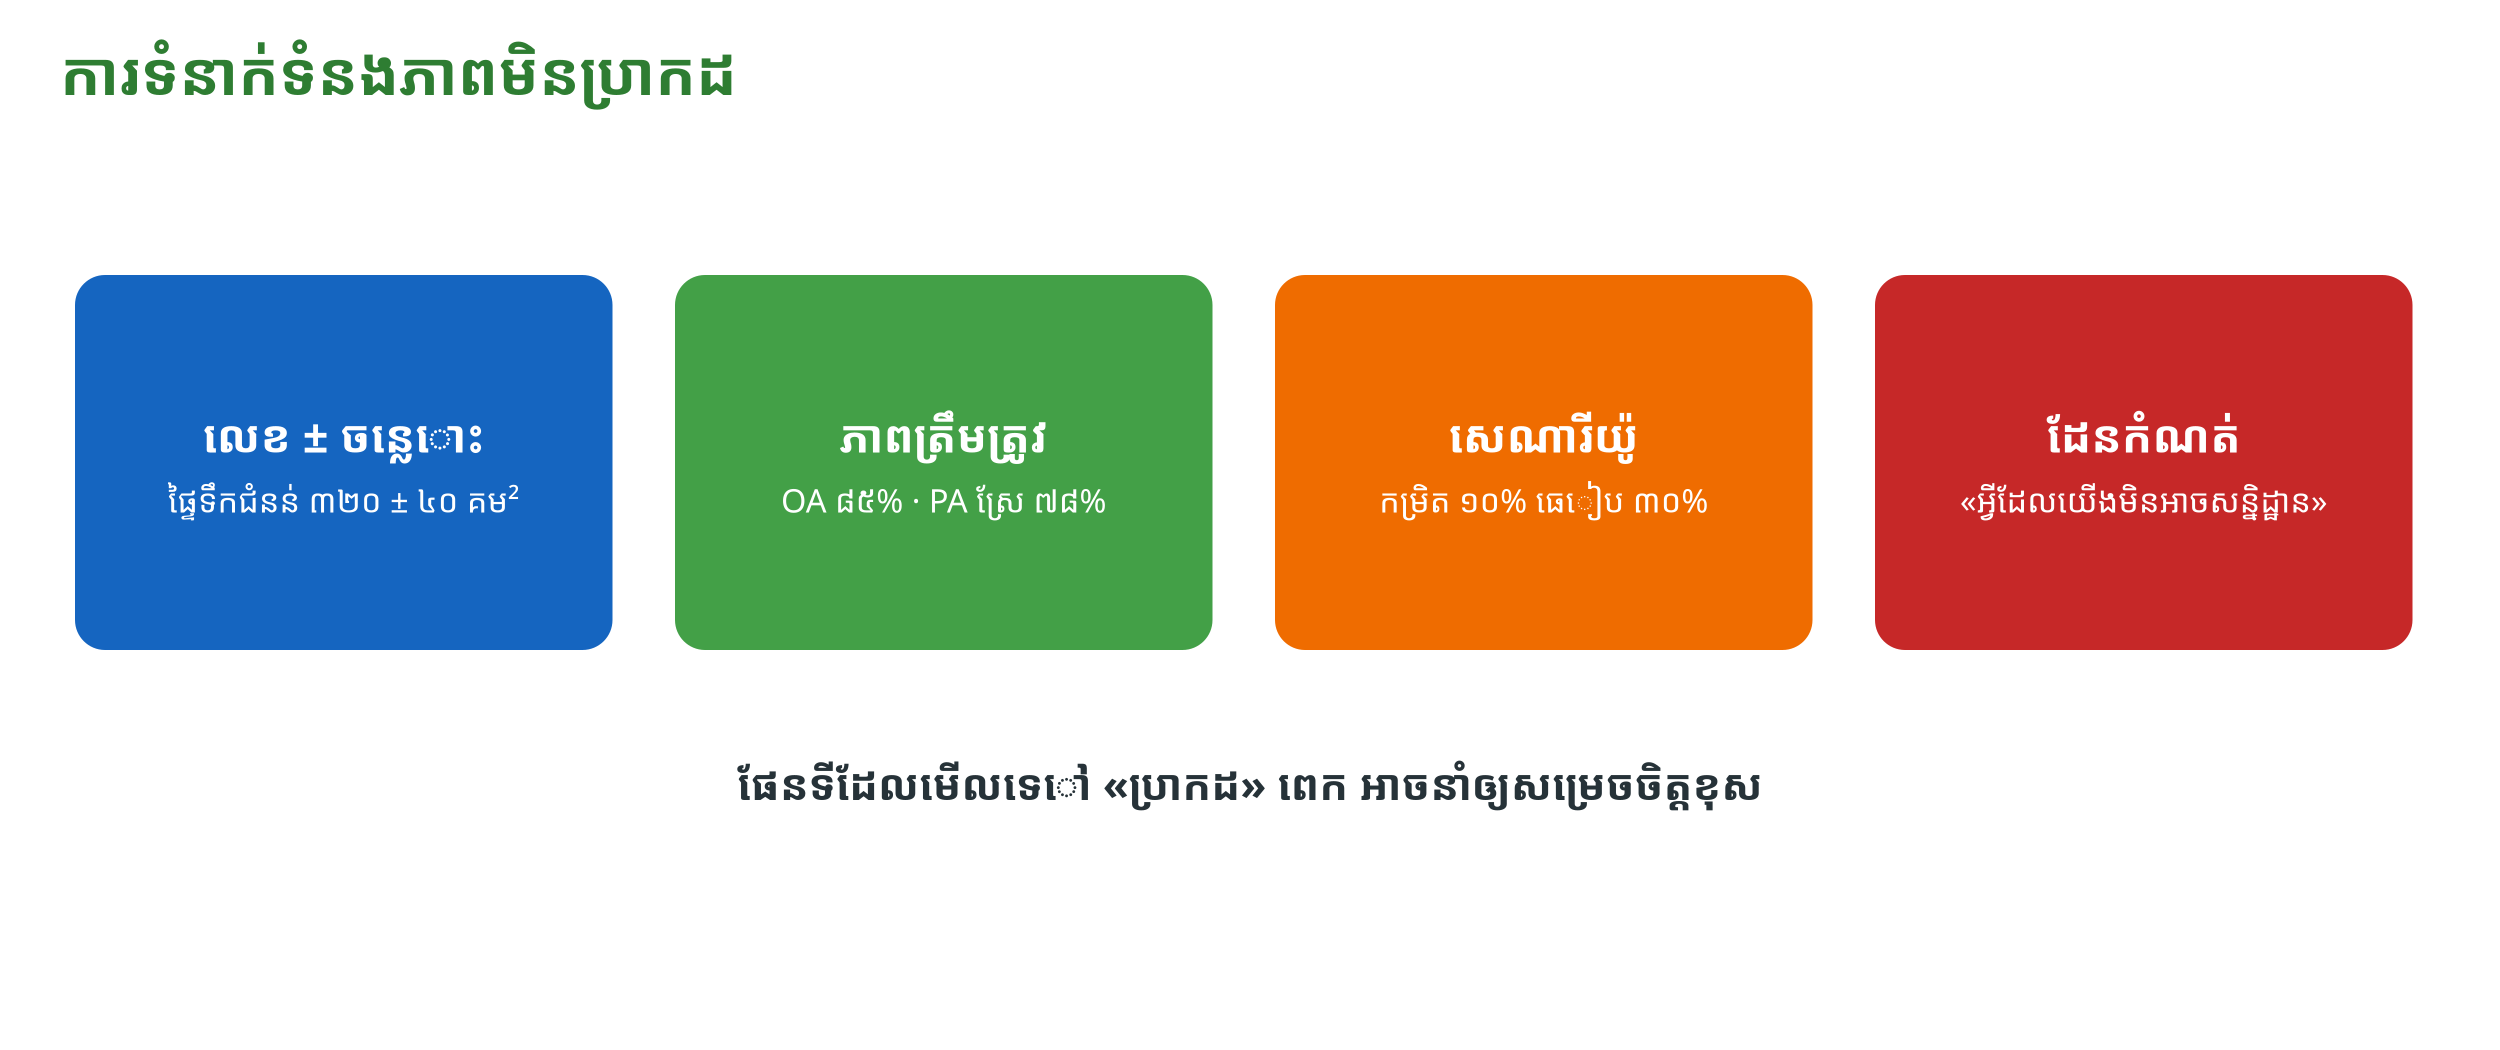
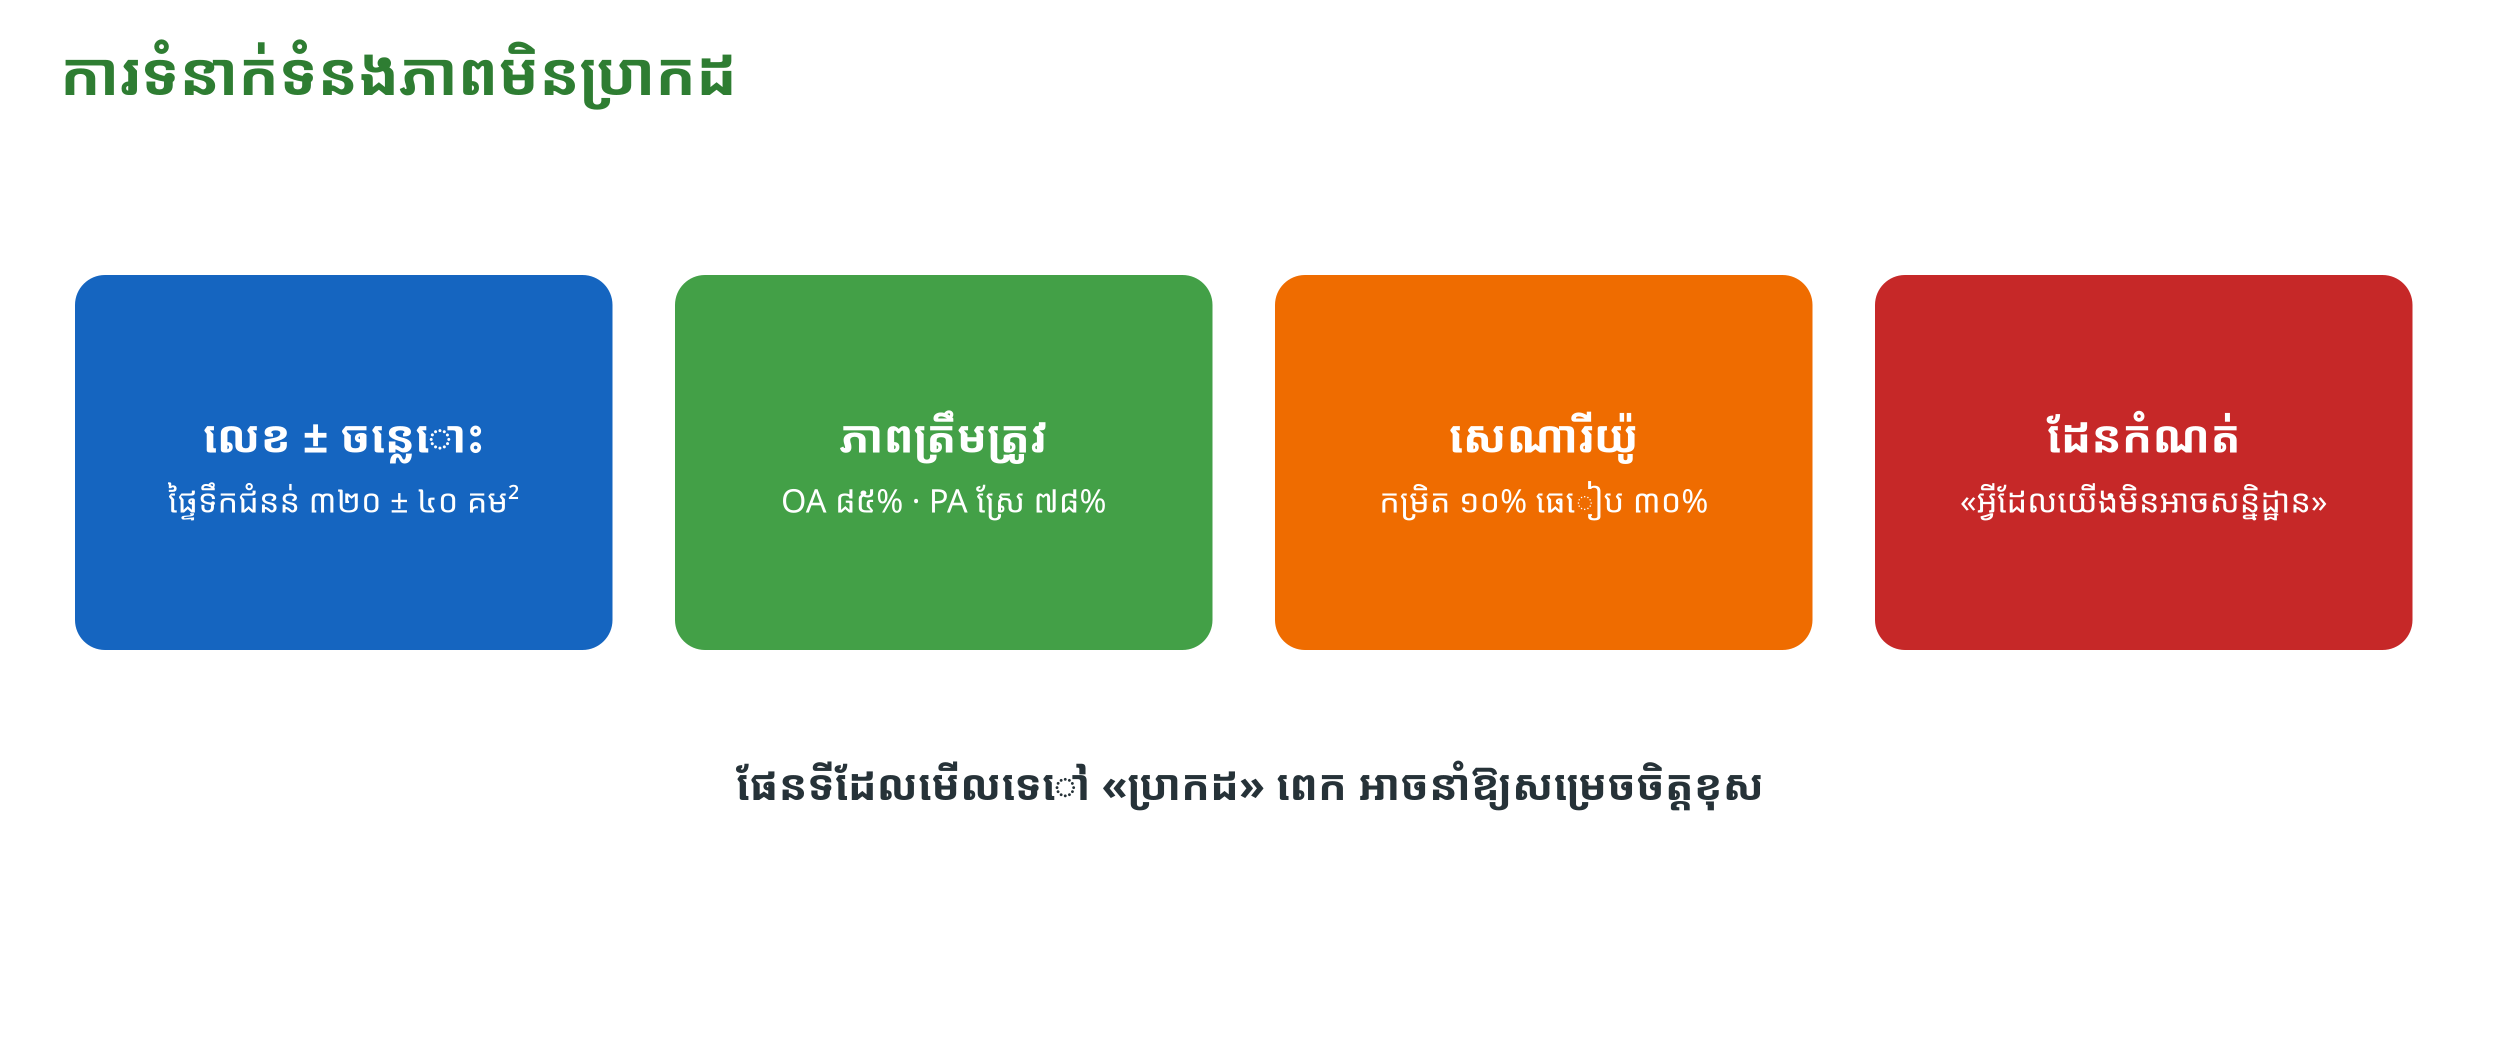
<svg xmlns="http://www.w3.org/2000/svg" viewBox="0 0 1000 420" font-family="Battambang, Siemreap, sans-serif">
  <rect width="1000" height="420" fill="#ffffff" />
  <text x="24.0" y="38.0" font-size="24" fill="#2e7d32" text-anchor="start" font-weight="bold" class="ftitle">ការទំនាក់ទំនងភាពមិនប្រាកដ</text>
  <rect x="30.0" y="110.0" width="215.0" height="150.0" rx="12" fill="#1565c0" stroke="none" stroke-width="1" />
  <text x="137.5" y="181.0" font-size="18" fill="#fff" text-anchor="middle" font-weight="bold">លេខ ± ចន្លោះ</text>
  <text x="137.5" y="205.0" font-size="13" fill="#fff" text-anchor="middle" font-weight="normal">ផ្ទៃទឹកជំនន់ ៣២០ ± ៤០ គម²</text>
  <rect x="270.0" y="110.0" width="215.0" height="150.0" rx="12" fill="#43a047" stroke="none" stroke-width="1" />
  <text x="377.5" y="181.0" font-size="18" fill="#fff" text-anchor="middle" font-weight="bold">ភាពត្រឹមត្រូវ</text>
  <text x="377.5" y="205.0" font-size="13" fill="#fff" text-anchor="middle" font-weight="normal">OA ៨៥% · PA ស្រែ ៧៨%</text>
  <rect x="510.0" y="110.0" width="215.0" height="150.0" rx="12" fill="#ef6c00" stroke="none" stroke-width="1" />
  <text x="617.5" y="181.0" font-size="18" fill="#fff" text-anchor="middle" font-weight="bold">សេណារីយ៉ូ</text>
  <text x="617.5" y="205.0" font-size="13" fill="#fff" text-anchor="middle" font-weight="normal">កម្រិត ១០% ធៀប ៣០%</text>
  <rect x="750.0" y="110.0" width="215.0" height="150.0" rx="12" fill="#c62828" stroke="none" stroke-width="1" />
  <text x="857.5" y="181.0" font-size="18" fill="#fff" text-anchor="middle" font-weight="bold">ដែនកំណត់</text>
  <text x="857.5" y="205.0" font-size="13" fill="#fff" text-anchor="middle" font-weight="normal">«អ្វីដែលយើងមិនអាចសន្និដ្ឋាន»</text>
-   <text x="500.0" y="320.0" font-size="17" fill="#263238" text-anchor="middle" font-weight="bold">ផែនទីដែលមើលទៅ «ប្រាកដ» ពេក អាចនាំឲ្យសម្រេចចិត្តខុស</text>
+   <text x="500.0" y="320.0" font-size="17" fill="#263238" text-anchor="middle" font-weight="bold">ផែនទីដែលមើលទៅ «ប្រាកដ» ពេក អាចនាំឱ្យសម្រេចចិត្តខុស</text>
</svg>
